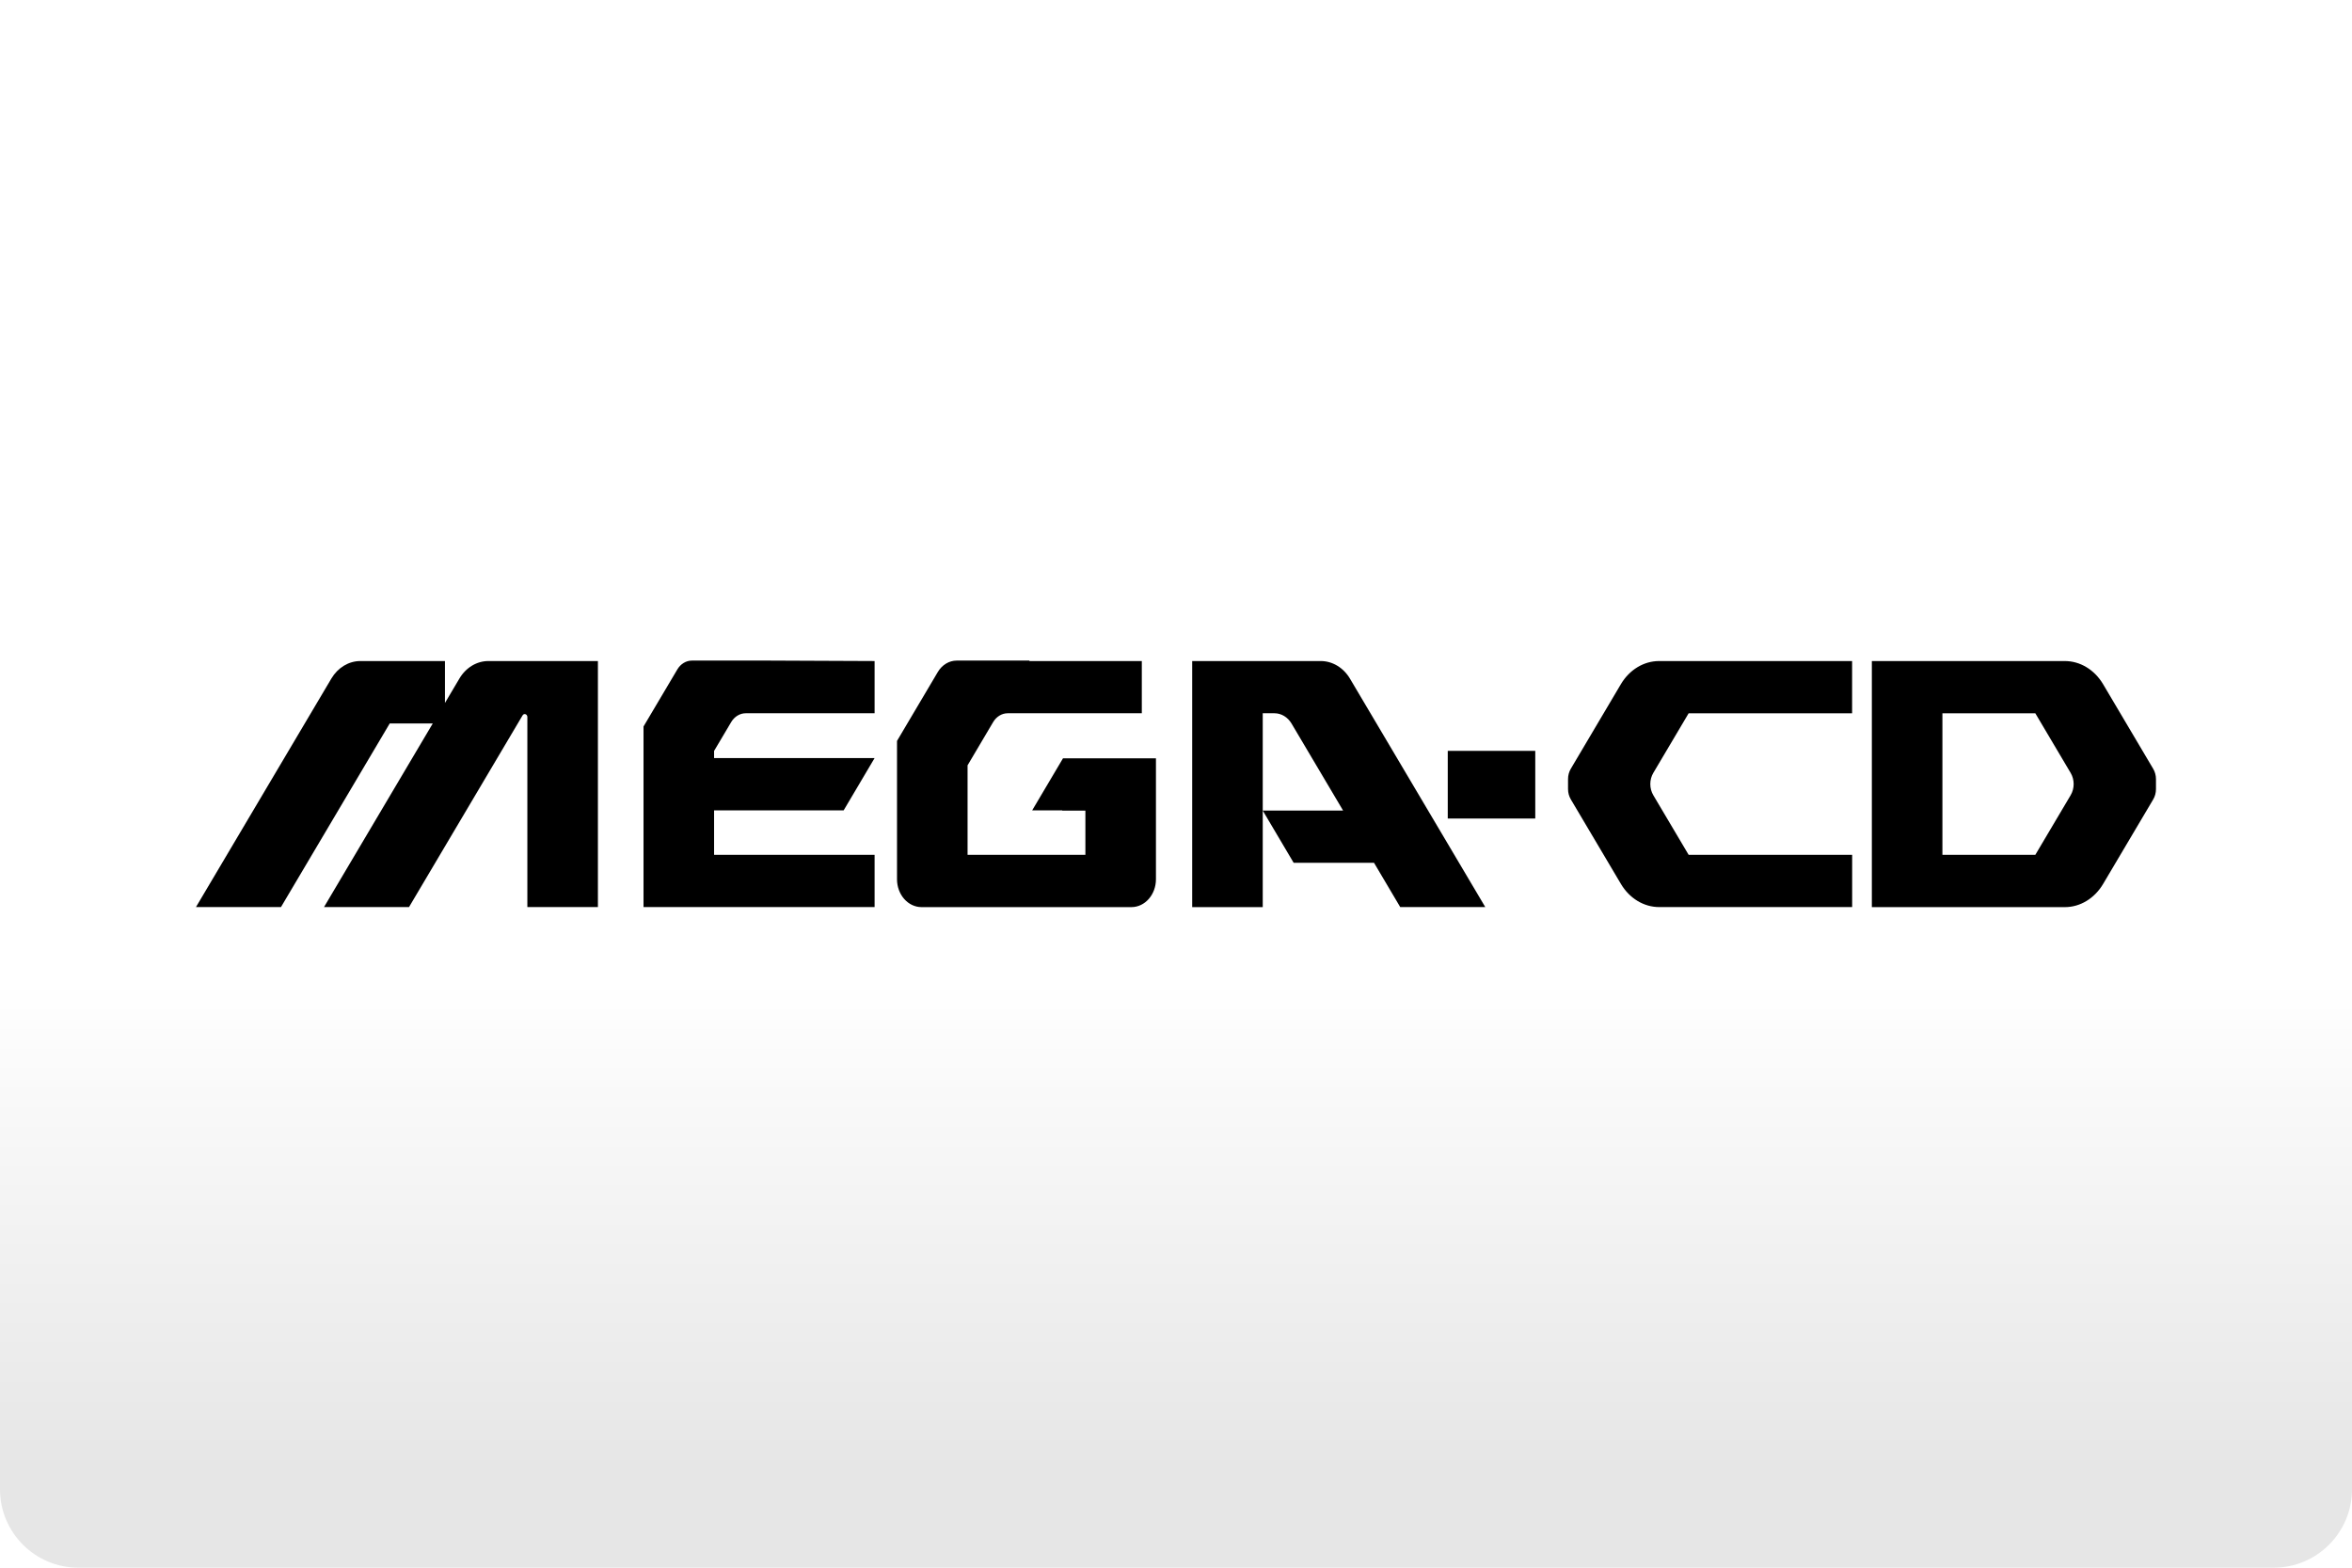
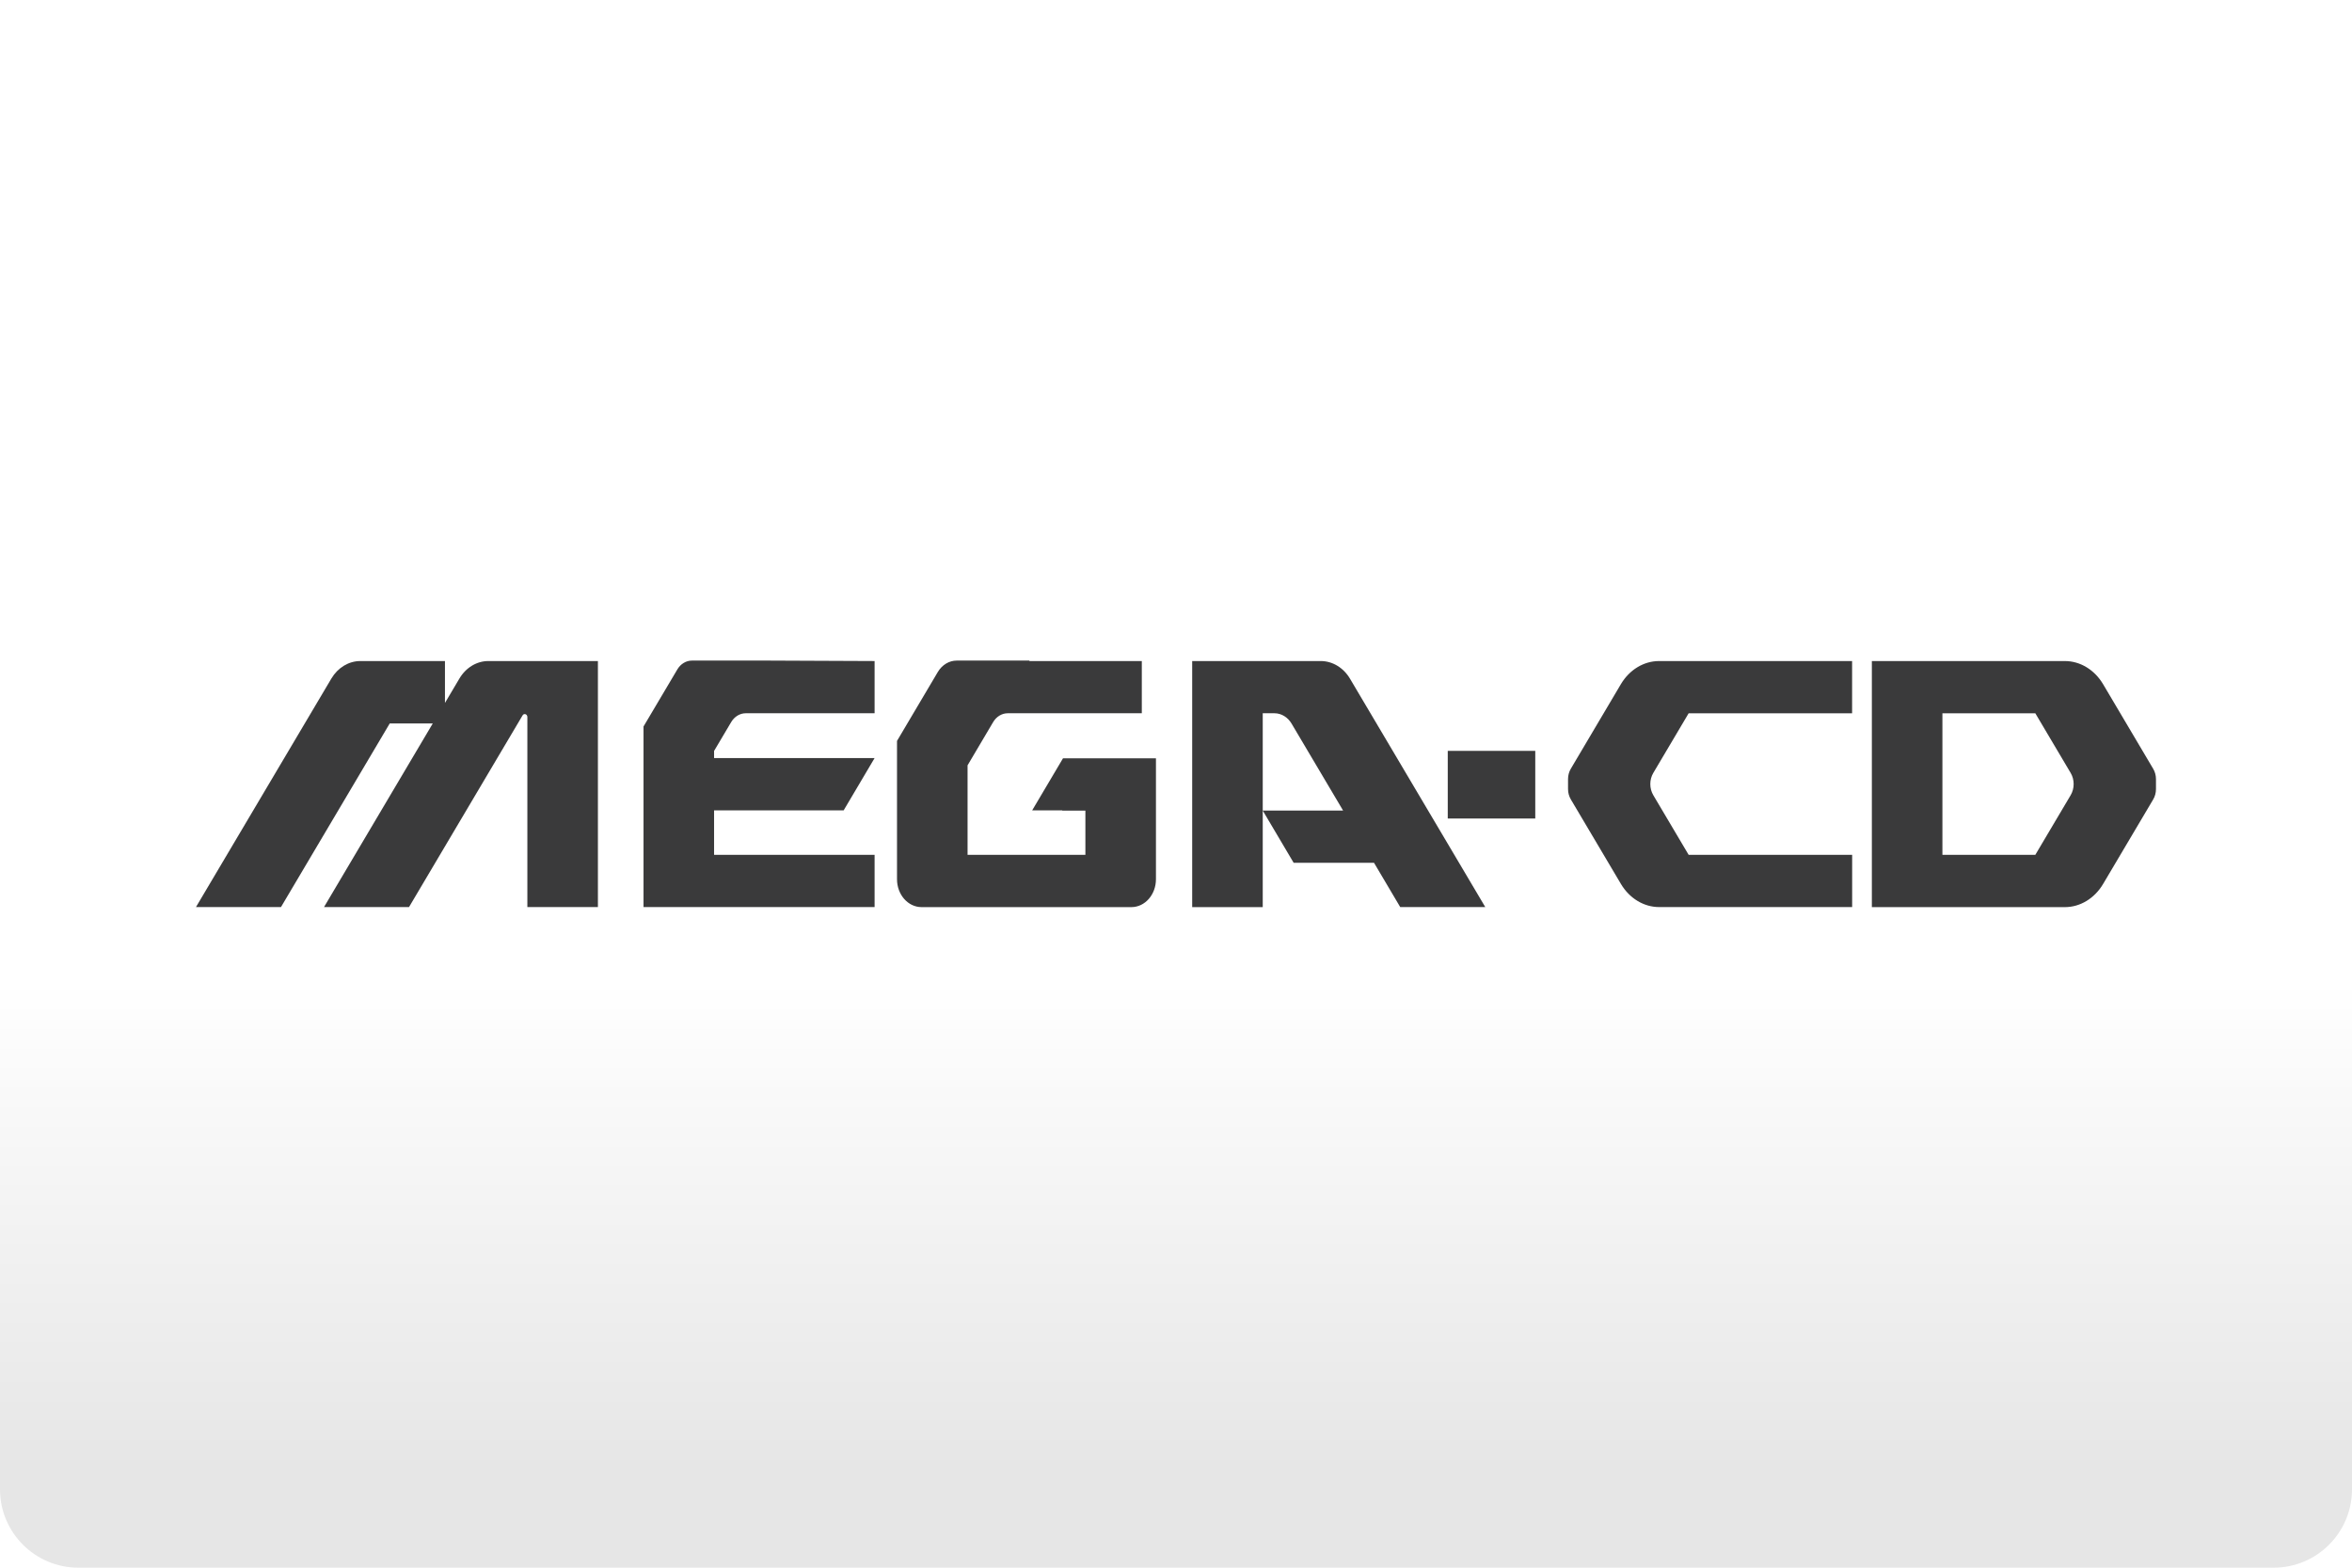
<svg xmlns="http://www.w3.org/2000/svg" width="480" height="320" version="1.1" viewBox="0 0 480 320" xml:space="preserve">
  <defs>
    <linearGradient id="a" x2="0" y1="200" y2="300" gradientUnits="userSpaceOnUse">
      <stop stop-color="#fff" offset="0" />
      <stop stop-color="#e6e6e6" offset="1" />
    </linearGradient>
  </defs>
  <rect width="480" height="320" ry="16" fill="url(#a)" />
-   <path d="m141.21 134.84c-1.188 0-2.303 0.677-2.97 1.792l-6.908 11.659v36.863h47.157v-10.669h-32.758v-9.075h26.444l6.314-10.669h-32.758v-1.459l3.49-5.887c0.667-1.125 1.782-1.803 2.97-1.803h26.298v-10.659l-21.828-0.094zm54.033 0c-1.542 0-2.99 0.875-3.855 2.334l-8.325 14.066v28.225c0 3.147 2.24 5.699 5.011 5.699h42.822c2.772 0 5.012-2.553 5.012-5.699v-24.672h-18.973l-6.293 10.627h6.147v0.042h4.72v9.034h-24.047v-18.275l5.22-8.825c0.667-1.125 1.782-1.803 2.97-1.803h27.371v-10.659h-22.964l0.052-0.094zm-121.71 0.094c-2.365 0-4.585 1.344-5.908 3.574l-27.631 46.646h17.348l22.193-37.477h8.783l-22.193 37.477h17.348l23.172-39.124c0.292-0.5 0.979-0.26 0.979 0.334v38.79h14.399v-50.22h-22.359c-2.365 0-4.584 1.334-5.908 3.574l-2.949 4.98v-8.554zm169.77 0v50.231h14.399v-39.572h2.396c1.396 0 2.709 0.792 3.49 2.115l10.513 17.744h-16.4l6.314 10.669h16.4l5.345 9.033h17.358l-27.6-46.605c-1.334-2.261-3.584-3.616-5.981-3.616zm95.293 0c-3.126 0-6.053 1.771-7.804 4.72l-10.211 17.254c-0.375 0.625-0.573 1.365-0.573 2.115v2.042c0 0.75 0.198 1.49 0.573 2.115l10.221 17.254c1.75 2.949 4.678 4.72 7.804 4.72h39.384v-10.669h-33.372l-7.21-12.17c-0.813-1.375-0.813-3.167 0-4.543l7.21-12.17h33.362v-10.669h-27.038zm43.416 0v50.231h39.384c3.126 0 6.053-1.771 7.804-4.72l10.221-17.254c0.375-0.625 0.573-1.365 0.573-2.115v-2.042c0-0.75-0.198-1.49-0.573-2.115l-10.221-17.264c-1.75-2.949-4.678-4.72-7.804-4.72h-12.347zm14.399 10.669h18.963l7.21 12.17c0.813 1.375 0.813 3.167 0 4.543l-7.21 12.17h-18.963zm-100.95 7.668v13.805h17.858v-13.805z" fill="#000" />
+   <path d="m141.21 134.84c-1.188 0-2.303 0.677-2.97 1.792l-6.908 11.659v36.863h47.157v-10.669h-32.758v-9.075h26.444l6.314-10.669h-32.758v-1.459l3.49-5.887c0.667-1.125 1.782-1.803 2.97-1.803h26.298v-10.659l-21.828-0.094zm54.033 0c-1.542 0-2.99 0.875-3.855 2.334l-8.325 14.066v28.225c0 3.147 2.24 5.699 5.011 5.699h42.822c2.772 0 5.012-2.553 5.012-5.699v-24.672h-18.973l-6.293 10.627h6.147v0.042h4.72v9.034h-24.047v-18.275l5.22-8.825c0.667-1.125 1.782-1.803 2.97-1.803h27.371v-10.659h-22.964l0.052-0.094zm-121.71 0.094c-2.365 0-4.585 1.344-5.908 3.574l-27.631 46.646h17.348l22.193-37.477h8.783l-22.193 37.477h17.348l23.172-39.124c0.292-0.5 0.979-0.26 0.979 0.334v38.79h14.399v-50.22h-22.359c-2.365 0-4.584 1.334-5.908 3.574l-2.949 4.98v-8.554zm169.77 0v50.231h14.399v-39.572h2.396c1.396 0 2.709 0.792 3.49 2.115l10.513 17.744h-16.4l6.314 10.669h16.4l5.345 9.033h17.358l-27.6-46.605c-1.334-2.261-3.584-3.616-5.981-3.616zm95.293 0c-3.126 0-6.053 1.771-7.804 4.72l-10.211 17.254c-0.375 0.625-0.573 1.365-0.573 2.115v2.042c0 0.75 0.198 1.49 0.573 2.115l10.221 17.254c1.75 2.949 4.678 4.72 7.804 4.72h39.384v-10.669h-33.372l-7.21-12.17c-0.813-1.375-0.813-3.167 0-4.543l7.21-12.17h33.362v-10.669h-27.038zm43.416 0v50.231h39.384c3.126 0 6.053-1.771 7.804-4.72l10.221-17.254c0.375-0.625 0.573-1.365 0.573-2.115v-2.042c0-0.75-0.198-1.49-0.573-2.115l-10.221-17.264c-1.75-2.949-4.678-4.72-7.804-4.72h-12.347zm14.399 10.669h18.963l7.21 12.17c0.813 1.375 0.813 3.167 0 4.543l-7.21 12.17h-18.963zm-100.95 7.668v13.805h17.858v-13.805z" fill="#3a3a3b" />
</svg>
